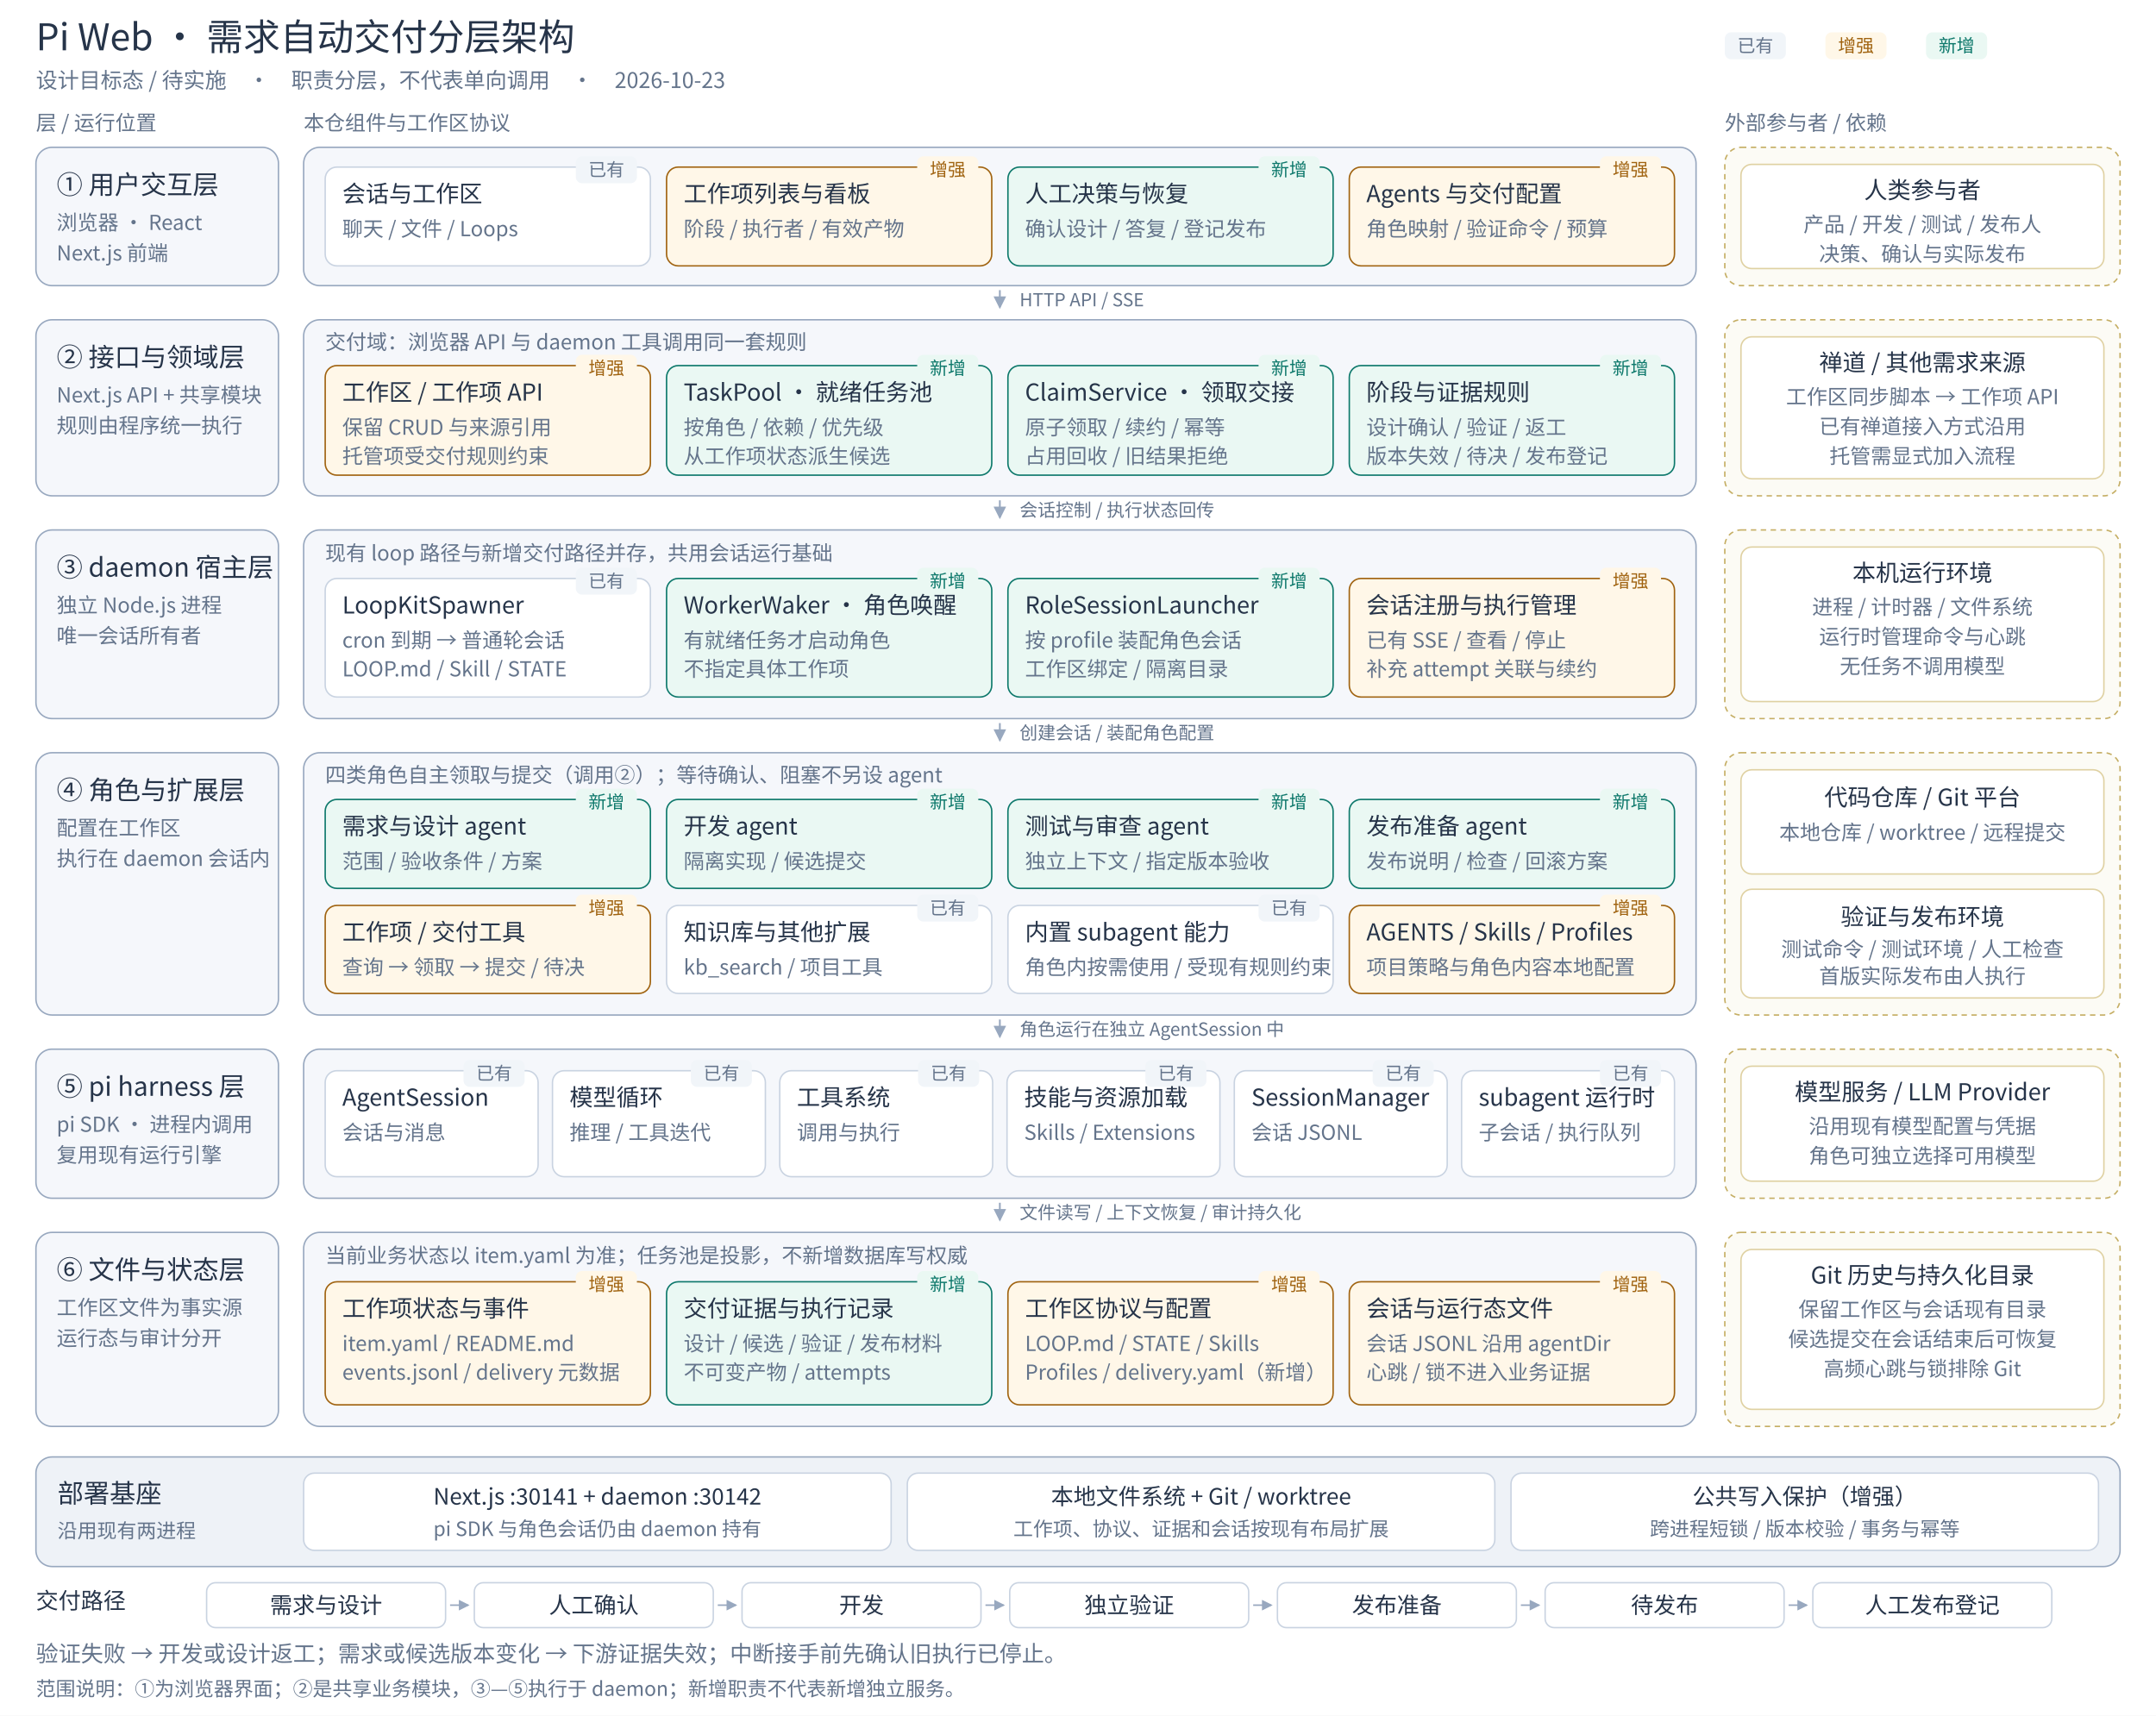
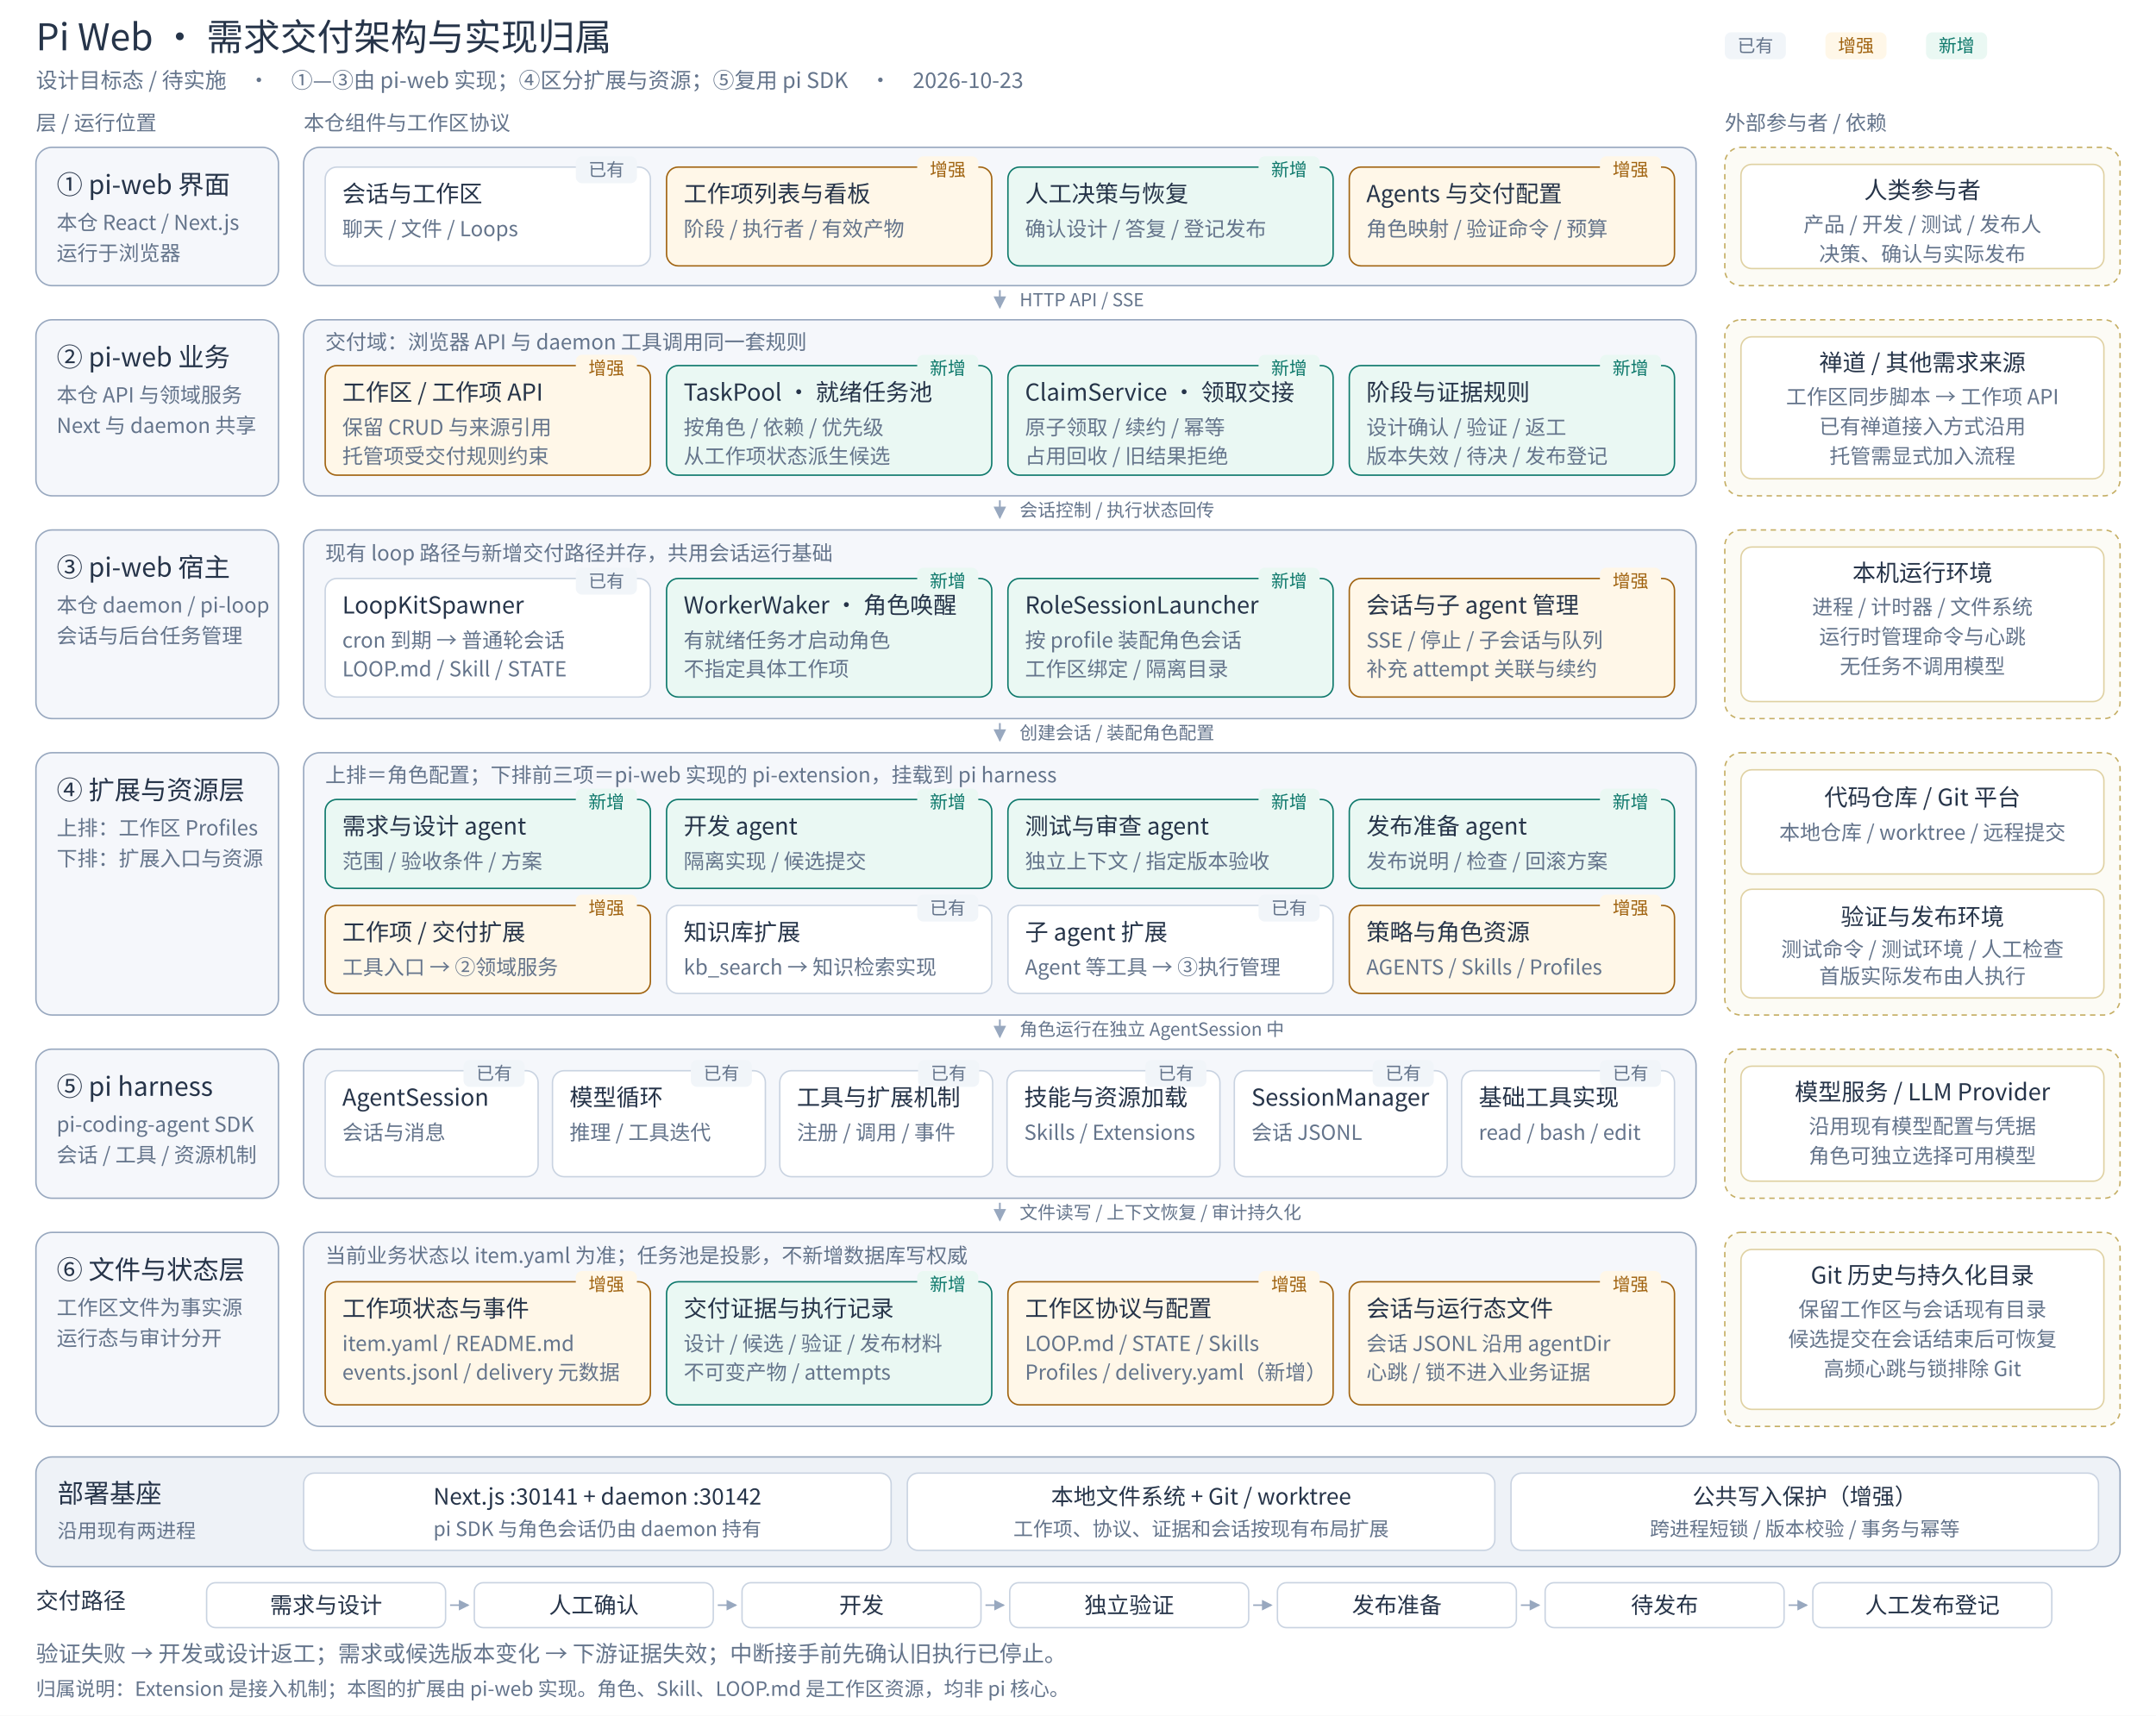
<svg xmlns="http://www.w3.org/2000/svg" width="2400" height="1910" viewBox="0 0 2400 1910" role="img" aria-labelledby="title desc">
  <defs>
    <marker id="arrow" markerWidth="7" markerHeight="7" refX="6" refY="3.5" orient="auto-start-reverse">
      <path d="M0 0L7 3.5L0 7" fill="#98a8bf" />
    </marker>
  </defs>
  <rect width="2400" height="1910" fill="#ffffff" />
  <g font-family="PingFang SC,Microsoft YaHei,Noto Sans CJK SC,Arial,sans-serif">
-     <text x="40" y="56" font-size="41" fill="#263449" font-weight="500" text-anchor="start">Pi Web · 需求自动交付分层架构</text>
-     <text x="40" y="98" font-size="24" fill="#64748b" font-weight="400" text-anchor="start">设计目标态 / 待实施　·　职责分层，不代表单向调用　·　2026-10-23</text>
+     <text x="40" y="56" font-size="41" fill="#263449" font-weight="500" text-anchor="start">Pi Web · 需求交付架构与实现归属</text>
+     <text x="40" y="98" font-size="24" fill="#64748b" font-weight="400" text-anchor="start">设计目标态 / 待实施　·　①—③由 pi-web 实现；④区分扩展与资源；⑤复用 pi SDK　·　2026-10-23</text>
    <rect x="1920" y="36" width="68" height="30" rx="7" fill="#f1f5f9" stroke="none" stroke-width="1.6" />
    <text x="1954" y="58" font-size="20" fill="#64748b" font-weight="500" text-anchor="middle">已有</text>
    <rect x="2032" y="36" width="68" height="30" rx="7" fill="#fff7e8" stroke="none" stroke-width="1.6" />
    <text x="2066" y="58" font-size="20" fill="#a06310" font-weight="500" text-anchor="middle">增强</text>
    <rect x="2144" y="36" width="68" height="30" rx="7" fill="#eaf8f3" stroke="none" stroke-width="1.6" />
    <text x="2178" y="58" font-size="20" fill="#0d786b" font-weight="500" text-anchor="middle">新增</text>
    <text x="40" y="145" font-size="23" fill="#64748b" font-weight="500" text-anchor="start">层 / 运行位置</text>
    <text x="338" y="145" font-size="23" fill="#64748b" font-weight="500" text-anchor="start">本仓组件与工作区协议</text>
    <text x="1920" y="145" font-size="23" fill="#64748b" font-weight="500" text-anchor="start">外部参与者 / 依赖</text>
    <rect x="40" y="164" width="270" height="154" rx="18" fill="#f5f7fb" stroke="#98a8bf" stroke-width="1.6" />
-     <text x="63" y="216" font-size="29" fill="#263449" font-weight="500" text-anchor="start">① 用户交互层</text>
-     <text x="63" y="256" font-size="23" fill="#64748b" font-weight="400" text-anchor="start">浏览器 · React</text>
-     <text x="63" y="290" font-size="23" fill="#64748b" font-weight="400" text-anchor="start">Next.js 前端</text>
+     <text x="63" y="216" font-size="29" fill="#263449" font-weight="500" text-anchor="start">① pi-web 界面</text>
+     <text x="63" y="256" font-size="23" fill="#64748b" font-weight="400" text-anchor="start">本仓 React / Next.js</text>
+     <text x="63" y="290" font-size="23" fill="#64748b" font-weight="400" text-anchor="start">运行于浏览器</text>
    <rect x="338" y="164" width="1550" height="154" rx="18" fill="#f5f7fb" stroke="#98a8bf" stroke-width="1.6" />
    <rect x="362" y="186" width="362" height="110" rx="13" fill="#ffffff" stroke="#c9d3e1" stroke-width="1.6" />
    <rect x="641" y="174" width="68" height="30" rx="7" fill="#f1f5f9" stroke="none" stroke-width="1.6" />
    <text x="675" y="196" font-size="20" fill="#64748b" font-weight="500" text-anchor="middle">已有</text>
    <text x="381" y="225" font-size="26" fill="#263449" font-weight="500" text-anchor="start">会话与工作区</text>
    <text x="381" y="263" font-size="23" fill="#64748b" font-weight="400" text-anchor="start">聊天 / 文件 / Loops</text>
    <rect x="742" y="186" width="362" height="110" rx="13" fill="#fff7e8" stroke="#a06310" stroke-width="1.6" />
    <rect x="1021" y="174" width="68" height="30" rx="7" fill="#fff7e8" stroke="none" stroke-width="1.6" />
    <text x="1055" y="196" font-size="20" fill="#a06310" font-weight="500" text-anchor="middle">增强</text>
    <text x="761" y="225" font-size="26" fill="#263449" font-weight="500" text-anchor="start">工作项列表与看板</text>
    <text x="761" y="263" font-size="23" fill="#64748b" font-weight="400" text-anchor="start">阶段 / 执行者 / 有效产物</text>
    <rect x="1122" y="186" width="362" height="110" rx="13" fill="#eaf8f3" stroke="#0d786b" stroke-width="1.6" />
    <rect x="1401" y="174" width="68" height="30" rx="7" fill="#eaf8f3" stroke="none" stroke-width="1.6" />
    <text x="1435" y="196" font-size="20" fill="#0d786b" font-weight="500" text-anchor="middle">新增</text>
    <text x="1141" y="225" font-size="26" fill="#263449" font-weight="500" text-anchor="start">人工决策与恢复</text>
    <text x="1141" y="263" font-size="23" fill="#64748b" font-weight="400" text-anchor="start">确认设计 / 答复 / 登记发布</text>
    <rect x="1502" y="186" width="362" height="110" rx="13" fill="#fff7e8" stroke="#a06310" stroke-width="1.6" />
    <rect x="1781" y="174" width="68" height="30" rx="7" fill="#fff7e8" stroke="none" stroke-width="1.6" />
    <text x="1815" y="196" font-size="20" fill="#a06310" font-weight="500" text-anchor="middle">增强</text>
    <text x="1521" y="225" font-size="26" fill="#263449" font-weight="500" text-anchor="start">Agents 与交付配置</text>
    <text x="1521" y="263" font-size="23" fill="#64748b" font-weight="400" text-anchor="start">角色映射 / 验证命令 / 预算</text>
    <rect x="1920" y="164" width="440" height="154" rx="18" fill="#fcfbf5" stroke="#c5ae64" stroke-width="1.6" stroke-dasharray="6 5" />
    <rect x="1938" y="183" width="404" height="116" rx="12" fill="#ffffff" stroke="#dfd1a2" stroke-width="1.6" />
    <text x="2140" y="221" font-size="26" fill="#263449" font-weight="500" text-anchor="middle">人类参与者</text>
    <text x="2140" y="258" font-size="23" fill="#64748b" font-weight="400" text-anchor="middle">产品 / 开发 / 测试 / 发布人</text>
    <text x="2140" y="291" font-size="23" fill="#64748b" font-weight="400" text-anchor="middle">决策、确认与实际发布</text>
    <path d="M1113,323 V342" fill="none" stroke="#98a8bf" stroke-width="2" marker-end="url(#arrow)" />
    <text x="1135" y="341" font-size="20" fill="#64748b" font-weight="400" text-anchor="start">HTTP API / SSE</text>
    <rect x="40" y="356" width="270" height="196" rx="18" fill="#f5f7fb" stroke="#98a8bf" stroke-width="1.6" />
-     <text x="63" y="408" font-size="29" fill="#263449" font-weight="500" text-anchor="start">② 接口与领域层</text>
-     <text x="63" y="448" font-size="23" fill="#64748b" font-weight="400" text-anchor="start">Next.js API + 共享模块</text>
-     <text x="63" y="482" font-size="23" fill="#64748b" font-weight="400" text-anchor="start">规则由程序统一执行</text>
+     <text x="63" y="408" font-size="29" fill="#263449" font-weight="500" text-anchor="start">② pi-web 业务</text>
+     <text x="63" y="448" font-size="23" fill="#64748b" font-weight="400" text-anchor="start">本仓 API 与领域服务</text>
+     <text x="63" y="482" font-size="23" fill="#64748b" font-weight="400" text-anchor="start">Next 与 daemon 共享</text>
    <rect x="338" y="356" width="1550" height="196" rx="18" fill="#f5f7fb" stroke="#98a8bf" stroke-width="1.6" />
    <text x="362" y="389" font-size="23" fill="#64748b" font-weight="400" text-anchor="start">交付域：浏览器 API 与 daemon 工具调用同一套规则</text>
    <rect x="362" y="407" width="362" height="122" rx="13" fill="#fff7e8" stroke="#a06310" stroke-width="1.6" />
    <rect x="641" y="395" width="68" height="30" rx="7" fill="#fff7e8" stroke="none" stroke-width="1.6" />
    <text x="675" y="417" font-size="20" fill="#a06310" font-weight="500" text-anchor="middle">增强</text>
    <text x="381" y="446" font-size="26" fill="#263449" font-weight="500" text-anchor="start">工作区 / 工作项 API</text>
    <text x="381" y="484" font-size="23" fill="#64748b" font-weight="400" text-anchor="start">保留 CRUD 与来源引用</text>
    <text x="381" y="516" font-size="23" fill="#64748b" font-weight="400" text-anchor="start">托管项受交付规则约束</text>
    <rect x="742" y="407" width="362" height="122" rx="13" fill="#eaf8f3" stroke="#0d786b" stroke-width="1.6" />
    <rect x="1021" y="395" width="68" height="30" rx="7" fill="#eaf8f3" stroke="none" stroke-width="1.6" />
    <text x="1055" y="417" font-size="20" fill="#0d786b" font-weight="500" text-anchor="middle">新增</text>
    <text x="761" y="446" font-size="26" fill="#263449" font-weight="500" text-anchor="start">TaskPool · 就绪任务池</text>
    <text x="761" y="484" font-size="23" fill="#64748b" font-weight="400" text-anchor="start">按角色 / 依赖 / 优先级</text>
    <text x="761" y="516" font-size="23" fill="#64748b" font-weight="400" text-anchor="start">从工作项状态派生候选</text>
    <rect x="1122" y="407" width="362" height="122" rx="13" fill="#eaf8f3" stroke="#0d786b" stroke-width="1.6" />
    <rect x="1401" y="395" width="68" height="30" rx="7" fill="#eaf8f3" stroke="none" stroke-width="1.6" />
    <text x="1435" y="417" font-size="20" fill="#0d786b" font-weight="500" text-anchor="middle">新增</text>
    <text x="1141" y="446" font-size="26" fill="#263449" font-weight="500" text-anchor="start">ClaimService · 领取交接</text>
    <text x="1141" y="484" font-size="23" fill="#64748b" font-weight="400" text-anchor="start">原子领取 / 续约 / 幂等</text>
    <text x="1141" y="516" font-size="23" fill="#64748b" font-weight="400" text-anchor="start">占用回收 / 旧结果拒绝</text>
    <rect x="1502" y="407" width="362" height="122" rx="13" fill="#eaf8f3" stroke="#0d786b" stroke-width="1.6" />
    <rect x="1781" y="395" width="68" height="30" rx="7" fill="#eaf8f3" stroke="none" stroke-width="1.6" />
    <text x="1815" y="417" font-size="20" fill="#0d786b" font-weight="500" text-anchor="middle">新增</text>
    <text x="1521" y="446" font-size="26" fill="#263449" font-weight="500" text-anchor="start">阶段与证据规则</text>
    <text x="1521" y="484" font-size="23" fill="#64748b" font-weight="400" text-anchor="start">设计确认 / 验证 / 返工</text>
    <text x="1521" y="516" font-size="23" fill="#64748b" font-weight="400" text-anchor="start">版本失效 / 待决 / 发布登记</text>
    <rect x="1920" y="356" width="440" height="196" rx="18" fill="#fcfbf5" stroke="#c5ae64" stroke-width="1.6" stroke-dasharray="6 5" />
    <rect x="1938" y="375" width="404" height="158" rx="12" fill="#ffffff" stroke="#dfd1a2" stroke-width="1.6" />
    <text x="2140" y="413" font-size="26" fill="#263449" font-weight="500" text-anchor="middle">禅道 / 其他需求来源</text>
    <text x="2140" y="450" font-size="23" fill="#64748b" font-weight="400" text-anchor="middle">工作区同步脚本 → 工作项 API</text>
    <text x="2140" y="483" font-size="23" fill="#64748b" font-weight="400" text-anchor="middle">已有禅道接入方式沿用</text>
    <text x="2140" y="516" font-size="23" fill="#64748b" font-weight="400" text-anchor="middle">托管需显式加入流程</text>
    <path d="M1113,557 V576" fill="none" stroke="#98a8bf" stroke-width="2" marker-end="url(#arrow)" />
    <text x="1135" y="575" font-size="20" fill="#64748b" font-weight="400" text-anchor="start">会话控制 / 执行状态回传</text>
    <rect x="40" y="590" width="270" height="210" rx="18" fill="#f5f7fb" stroke="#98a8bf" stroke-width="1.6" />
-     <text x="63" y="642" font-size="29" fill="#263449" font-weight="500" text-anchor="start">③ daemon 宿主层</text>
-     <text x="63" y="682" font-size="23" fill="#64748b" font-weight="400" text-anchor="start">独立 Node.js 进程</text>
-     <text x="63" y="716" font-size="23" fill="#64748b" font-weight="400" text-anchor="start">唯一会话所有者</text>
+     <text x="63" y="642" font-size="29" fill="#263449" font-weight="500" text-anchor="start">③ pi-web 宿主</text>
+     <text x="63" y="682" font-size="23" fill="#64748b" font-weight="400" text-anchor="start">本仓 daemon / pi-loop</text>
+     <text x="63" y="716" font-size="23" fill="#64748b" font-weight="400" text-anchor="start">会话与后台任务管理</text>
    <rect x="338" y="590" width="1550" height="210" rx="18" fill="#f5f7fb" stroke="#98a8bf" stroke-width="1.6" />
    <text x="362" y="624" font-size="23" fill="#64748b" font-weight="400" text-anchor="start">现有 loop 路径与新增交付路径并存，共用会话运行基础</text>
    <rect x="362" y="644" width="362" height="132" rx="13" fill="#ffffff" stroke="#c9d3e1" stroke-width="1.6" />
    <rect x="641" y="632" width="68" height="30" rx="7" fill="#f1f5f9" stroke="none" stroke-width="1.6" />
    <text x="675" y="654" font-size="20" fill="#64748b" font-weight="500" text-anchor="middle">已有</text>
    <text x="381" y="683" font-size="26" fill="#263449" font-weight="500" text-anchor="start">LoopKitSpawner</text>
    <text x="381" y="721" font-size="23" fill="#64748b" font-weight="400" text-anchor="start">cron 到期 → 普通轮会话</text>
    <text x="381" y="753" font-size="23" fill="#64748b" font-weight="400" text-anchor="start">LOOP.md / Skill / STATE</text>
    <rect x="742" y="644" width="362" height="132" rx="13" fill="#eaf8f3" stroke="#0d786b" stroke-width="1.6" />
    <rect x="1021" y="632" width="68" height="30" rx="7" fill="#eaf8f3" stroke="none" stroke-width="1.6" />
    <text x="1055" y="654" font-size="20" fill="#0d786b" font-weight="500" text-anchor="middle">新增</text>
    <text x="761" y="683" font-size="26" fill="#263449" font-weight="500" text-anchor="start">WorkerWaker · 角色唤醒</text>
    <text x="761" y="721" font-size="23" fill="#64748b" font-weight="400" text-anchor="start">有就绪任务才启动角色</text>
    <text x="761" y="753" font-size="23" fill="#64748b" font-weight="400" text-anchor="start">不指定具体工作项</text>
    <rect x="1122" y="644" width="362" height="132" rx="13" fill="#eaf8f3" stroke="#0d786b" stroke-width="1.6" />
    <rect x="1401" y="632" width="68" height="30" rx="7" fill="#eaf8f3" stroke="none" stroke-width="1.6" />
    <text x="1435" y="654" font-size="20" fill="#0d786b" font-weight="500" text-anchor="middle">新增</text>
    <text x="1141" y="683" font-size="26" fill="#263449" font-weight="500" text-anchor="start">RoleSessionLauncher</text>
    <text x="1141" y="721" font-size="23" fill="#64748b" font-weight="400" text-anchor="start">按 profile 装配角色会话</text>
    <text x="1141" y="753" font-size="23" fill="#64748b" font-weight="400" text-anchor="start">工作区绑定 / 隔离目录</text>
    <rect x="1502" y="644" width="362" height="132" rx="13" fill="#fff7e8" stroke="#a06310" stroke-width="1.6" />
    <rect x="1781" y="632" width="68" height="30" rx="7" fill="#fff7e8" stroke="none" stroke-width="1.6" />
    <text x="1815" y="654" font-size="20" fill="#a06310" font-weight="500" text-anchor="middle">增强</text>
-     <text x="1521" y="683" font-size="26" fill="#263449" font-weight="500" text-anchor="start">会话注册与执行管理</text>
-     <text x="1521" y="721" font-size="23" fill="#64748b" font-weight="400" text-anchor="start">已有 SSE / 查看 / 停止</text>
+     <text x="1521" y="683" font-size="26" fill="#263449" font-weight="500" text-anchor="start">会话与子 agent 管理</text>
+     <text x="1521" y="721" font-size="23" fill="#64748b" font-weight="400" text-anchor="start">SSE / 停止 / 子会话与队列</text>
    <text x="1521" y="753" font-size="23" fill="#64748b" font-weight="400" text-anchor="start">补充 attempt 关联与续约</text>
    <rect x="1920" y="590" width="440" height="210" rx="18" fill="#fcfbf5" stroke="#c5ae64" stroke-width="1.6" stroke-dasharray="6 5" />
    <rect x="1938" y="609" width="404" height="172" rx="12" fill="#ffffff" stroke="#dfd1a2" stroke-width="1.6" />
    <text x="2140" y="647" font-size="26" fill="#263449" font-weight="500" text-anchor="middle">本机运行环境</text>
    <text x="2140" y="684" font-size="23" fill="#64748b" font-weight="400" text-anchor="middle">进程 / 计时器 / 文件系统</text>
    <text x="2140" y="717" font-size="23" fill="#64748b" font-weight="400" text-anchor="middle">运行时管理命令与心跳</text>
    <text x="2140" y="750" font-size="23" fill="#64748b" font-weight="400" text-anchor="middle">无任务不调用模型</text>
    <path d="M1113,805 V824" fill="none" stroke="#98a8bf" stroke-width="2" marker-end="url(#arrow)" />
    <text x="1135" y="823" font-size="20" fill="#64748b" font-weight="400" text-anchor="start">创建会话 / 装配角色配置</text>
    <rect x="40" y="838" width="270" height="292" rx="18" fill="#f5f7fb" stroke="#98a8bf" stroke-width="1.6" />
-     <text x="63" y="890" font-size="29" fill="#263449" font-weight="500" text-anchor="start">④ 角色与扩展层</text>
-     <text x="63" y="930" font-size="23" fill="#64748b" font-weight="400" text-anchor="start">配置在工作区</text>
-     <text x="63" y="964" font-size="23" fill="#64748b" font-weight="400" text-anchor="start">执行在 daemon 会话内</text>
+     <text x="63" y="890" font-size="29" fill="#263449" font-weight="500" text-anchor="start">④ 扩展与资源层</text>
+     <text x="63" y="930" font-size="23" fill="#64748b" font-weight="400" text-anchor="start">上排：工作区 Profiles</text>
+     <text x="63" y="964" font-size="23" fill="#64748b" font-weight="400" text-anchor="start">下排：扩展入口与资源</text>
    <rect x="338" y="838" width="1550" height="292" rx="18" fill="#f5f7fb" stroke="#98a8bf" stroke-width="1.6" />
-     <text x="362" y="871" font-size="23" fill="#64748b" font-weight="400" text-anchor="start">四类角色自主领取与提交（调用②）；等待确认、阻塞不另设 agent</text>
+     <text x="362" y="871" font-size="23" fill="#64748b" font-weight="400" text-anchor="start">上排＝角色配置；下排前三项＝pi-web 实现的 pi-extension，挂载到 pi harness</text>
    <rect x="362" y="890" width="362" height="99" rx="13" fill="#eaf8f3" stroke="#0d786b" stroke-width="1.6" />
    <rect x="641" y="878" width="68" height="30" rx="7" fill="#eaf8f3" stroke="none" stroke-width="1.6" />
    <text x="675" y="900" font-size="20" fill="#0d786b" font-weight="500" text-anchor="middle">新增</text>
    <text x="381" y="929" font-size="26" fill="#263449" font-weight="500" text-anchor="start">需求与设计 agent</text>
    <text x="381" y="967" font-size="23" fill="#64748b" font-weight="400" text-anchor="start">范围 / 验收条件 / 方案</text>
    <rect x="742" y="890" width="362" height="99" rx="13" fill="#eaf8f3" stroke="#0d786b" stroke-width="1.6" />
    <rect x="1021" y="878" width="68" height="30" rx="7" fill="#eaf8f3" stroke="none" stroke-width="1.6" />
    <text x="1055" y="900" font-size="20" fill="#0d786b" font-weight="500" text-anchor="middle">新增</text>
    <text x="761" y="929" font-size="26" fill="#263449" font-weight="500" text-anchor="start">开发 agent</text>
    <text x="761" y="967" font-size="23" fill="#64748b" font-weight="400" text-anchor="start">隔离实现 / 候选提交</text>
    <rect x="1122" y="890" width="362" height="99" rx="13" fill="#eaf8f3" stroke="#0d786b" stroke-width="1.6" />
    <rect x="1401" y="878" width="68" height="30" rx="7" fill="#eaf8f3" stroke="none" stroke-width="1.6" />
    <text x="1435" y="900" font-size="20" fill="#0d786b" font-weight="500" text-anchor="middle">新增</text>
    <text x="1141" y="929" font-size="26" fill="#263449" font-weight="500" text-anchor="start">测试与审查 agent</text>
    <text x="1141" y="967" font-size="23" fill="#64748b" font-weight="400" text-anchor="start">独立上下文 / 指定版本验收</text>
    <rect x="1502" y="890" width="362" height="99" rx="13" fill="#eaf8f3" stroke="#0d786b" stroke-width="1.6" />
    <rect x="1781" y="878" width="68" height="30" rx="7" fill="#eaf8f3" stroke="none" stroke-width="1.6" />
    <text x="1815" y="900" font-size="20" fill="#0d786b" font-weight="500" text-anchor="middle">新增</text>
    <text x="1521" y="929" font-size="26" fill="#263449" font-weight="500" text-anchor="start">发布准备 agent</text>
    <text x="1521" y="967" font-size="23" fill="#64748b" font-weight="400" text-anchor="start">发布说明 / 检查 / 回滚方案</text>
    <rect x="362" y="1008" width="362" height="98" rx="13" fill="#fff7e8" stroke="#a06310" stroke-width="1.6" />
    <rect x="641" y="996" width="68" height="30" rx="7" fill="#fff7e8" stroke="none" stroke-width="1.6" />
    <text x="675" y="1018" font-size="20" fill="#a06310" font-weight="500" text-anchor="middle">增强</text>
-     <text x="381" y="1047" font-size="26" fill="#263449" font-weight="500" text-anchor="start">工作项 / 交付工具</text>
-     <text x="381" y="1085" font-size="23" fill="#64748b" font-weight="400" text-anchor="start">查询 → 领取 → 提交 / 待决</text>
+     <text x="381" y="1047" font-size="26" fill="#263449" font-weight="500" text-anchor="start">工作项 / 交付扩展</text>
+     <text x="381" y="1085" font-size="23" fill="#64748b" font-weight="400" text-anchor="start">工具入口 → ②领域服务</text>
    <rect x="742" y="1008" width="362" height="98" rx="13" fill="#ffffff" stroke="#c9d3e1" stroke-width="1.6" />
    <rect x="1021" y="996" width="68" height="30" rx="7" fill="#f1f5f9" stroke="none" stroke-width="1.6" />
    <text x="1055" y="1018" font-size="20" fill="#64748b" font-weight="500" text-anchor="middle">已有</text>
-     <text x="761" y="1047" font-size="26" fill="#263449" font-weight="500" text-anchor="start">知识库与其他扩展</text>
-     <text x="761" y="1085" font-size="23" fill="#64748b" font-weight="400" text-anchor="start">kb_search / 项目工具</text>
+     <text x="761" y="1047" font-size="26" fill="#263449" font-weight="500" text-anchor="start">知识库扩展</text>
+     <text x="761" y="1085" font-size="23" fill="#64748b" font-weight="400" text-anchor="start">kb_search → 知识检索实现</text>
    <rect x="1122" y="1008" width="362" height="98" rx="13" fill="#ffffff" stroke="#c9d3e1" stroke-width="1.6" />
    <rect x="1401" y="996" width="68" height="30" rx="7" fill="#f1f5f9" stroke="none" stroke-width="1.6" />
    <text x="1435" y="1018" font-size="20" fill="#64748b" font-weight="500" text-anchor="middle">已有</text>
-     <text x="1141" y="1047" font-size="26" fill="#263449" font-weight="500" text-anchor="start">内置 subagent 能力</text>
-     <text x="1141" y="1085" font-size="23" fill="#64748b" font-weight="400" text-anchor="start">角色内按需使用 / 受现有规则约束</text>
+     <text x="1141" y="1047" font-size="26" fill="#263449" font-weight="500" text-anchor="start">子 agent 扩展</text>
+     <text x="1141" y="1085" font-size="23" fill="#64748b" font-weight="400" text-anchor="start">Agent 等工具 → ③执行管理</text>
    <rect x="1502" y="1008" width="362" height="98" rx="13" fill="#fff7e8" stroke="#a06310" stroke-width="1.6" />
    <rect x="1781" y="996" width="68" height="30" rx="7" fill="#fff7e8" stroke="none" stroke-width="1.6" />
    <text x="1815" y="1018" font-size="20" fill="#a06310" font-weight="500" text-anchor="middle">增强</text>
-     <text x="1521" y="1047" font-size="26" fill="#263449" font-weight="500" text-anchor="start">AGENTS / Skills / Profiles</text>
-     <text x="1521" y="1085" font-size="23" fill="#64748b" font-weight="400" text-anchor="start">项目策略与角色内容本地配置</text>
+     <text x="1521" y="1047" font-size="26" fill="#263449" font-weight="500" text-anchor="start">策略与角色资源</text>
+     <text x="1521" y="1085" font-size="23" fill="#64748b" font-weight="400" text-anchor="start">AGENTS / Skills / Profiles</text>
    <rect x="1920" y="838" width="440" height="292" rx="18" fill="#fcfbf5" stroke="#c5ae64" stroke-width="1.6" stroke-dasharray="6 5" />
    <rect x="1938" y="857" width="404" height="116" rx="12" fill="#ffffff" stroke="#dfd1a2" stroke-width="1.6" />
    <text x="2140" y="897" font-size="26" fill="#263449" font-weight="500" text-anchor="middle">代码仓库 / Git 平台</text>
    <text x="2140" y="935" font-size="23" fill="#64748b" font-weight="400" text-anchor="middle">本地仓库 / worktree / 远程提交</text>
    <rect x="1938" y="990" width="404" height="121" rx="12" fill="#ffffff" stroke="#dfd1a2" stroke-width="1.6" />
    <text x="2140" y="1030" font-size="26" fill="#263449" font-weight="500" text-anchor="middle">验证与发布环境</text>
    <text x="2140" y="1065" font-size="23" fill="#64748b" font-weight="400" text-anchor="middle">测试命令 / 测试环境 / 人工检查</text>
    <text x="2140" y="1095" font-size="23" fill="#64748b" font-weight="400" text-anchor="middle">首版实际发布由人执行</text>
    <path d="M1113,1135 V1154" fill="none" stroke="#98a8bf" stroke-width="2" marker-end="url(#arrow)" />
    <text x="1135" y="1153" font-size="20" fill="#64748b" font-weight="400" text-anchor="start">角色运行在独立 AgentSession 中</text>
    <rect x="40" y="1168" width="270" height="166" rx="18" fill="#f5f7fb" stroke="#98a8bf" stroke-width="1.6" />
-     <text x="63" y="1220" font-size="29" fill="#263449" font-weight="500" text-anchor="start">⑤ pi harness 层</text>
-     <text x="63" y="1260" font-size="23" fill="#64748b" font-weight="400" text-anchor="start">pi SDK · 进程内调用</text>
-     <text x="63" y="1294" font-size="23" fill="#64748b" font-weight="400" text-anchor="start">复用现有运行引擎</text>
+     <text x="63" y="1220" font-size="29" fill="#263449" font-weight="500" text-anchor="start">⑤ pi harness</text>
+     <text x="63" y="1260" font-size="23" fill="#64748b" font-weight="400" text-anchor="start">pi-coding-agent SDK</text>
+     <text x="63" y="1294" font-size="23" fill="#64748b" font-weight="400" text-anchor="start">会话 / 工具 / 资源机制</text>
    <rect x="338" y="1168" width="1550" height="166" rx="18" fill="#f5f7fb" stroke="#98a8bf" stroke-width="1.6" />
    <rect x="362" y="1192" width="237" height="118" rx="13" fill="#ffffff" stroke="#c9d3e1" stroke-width="1.6" />
    <rect x="516" y="1180" width="68" height="30" rx="7" fill="#f1f5f9" stroke="none" stroke-width="1.6" />
    <text x="550" y="1202" font-size="20" fill="#64748b" font-weight="500" text-anchor="middle">已有</text>
    <text x="381" y="1231" font-size="26" fill="#263449" font-weight="500" text-anchor="start">AgentSession</text>
    <text x="381" y="1269" font-size="23" fill="#64748b" font-weight="400" text-anchor="start">会话与消息</text>
    <rect x="615" y="1192" width="237" height="118" rx="13" fill="#ffffff" stroke="#c9d3e1" stroke-width="1.6" />
    <rect x="769" y="1180" width="68" height="30" rx="7" fill="#f1f5f9" stroke="none" stroke-width="1.6" />
    <text x="803" y="1202" font-size="20" fill="#64748b" font-weight="500" text-anchor="middle">已有</text>
    <text x="634" y="1231" font-size="26" fill="#263449" font-weight="500" text-anchor="start">模型循环</text>
    <text x="634" y="1269" font-size="23" fill="#64748b" font-weight="400" text-anchor="start">推理 / 工具迭代</text>
    <rect x="868" y="1192" width="237" height="118" rx="13" fill="#ffffff" stroke="#c9d3e1" stroke-width="1.6" />
    <rect x="1022" y="1180" width="68" height="30" rx="7" fill="#f1f5f9" stroke="none" stroke-width="1.6" />
    <text x="1056" y="1202" font-size="20" fill="#64748b" font-weight="500" text-anchor="middle">已有</text>
-     <text x="887" y="1231" font-size="26" fill="#263449" font-weight="500" text-anchor="start">工具系统</text>
-     <text x="887" y="1269" font-size="23" fill="#64748b" font-weight="400" text-anchor="start">调用与执行</text>
+     <text x="887" y="1231" font-size="26" fill="#263449" font-weight="500" text-anchor="start">工具与扩展机制</text>
+     <text x="887" y="1269" font-size="23" fill="#64748b" font-weight="400" text-anchor="start">注册 / 调用 / 事件</text>
    <rect x="1121" y="1192" width="237" height="118" rx="13" fill="#ffffff" stroke="#c9d3e1" stroke-width="1.6" />
    <rect x="1275" y="1180" width="68" height="30" rx="7" fill="#f1f5f9" stroke="none" stroke-width="1.6" />
    <text x="1309" y="1202" font-size="20" fill="#64748b" font-weight="500" text-anchor="middle">已有</text>
    <text x="1140" y="1231" font-size="26" fill="#263449" font-weight="500" text-anchor="start">技能与资源加载</text>
    <text x="1140" y="1269" font-size="23" fill="#64748b" font-weight="400" text-anchor="start">Skills / Extensions</text>
    <rect x="1374" y="1192" width="237" height="118" rx="13" fill="#ffffff" stroke="#c9d3e1" stroke-width="1.6" />
    <rect x="1528" y="1180" width="68" height="30" rx="7" fill="#f1f5f9" stroke="none" stroke-width="1.6" />
    <text x="1562" y="1202" font-size="20" fill="#64748b" font-weight="500" text-anchor="middle">已有</text>
    <text x="1393" y="1231" font-size="26" fill="#263449" font-weight="500" text-anchor="start">SessionManager</text>
    <text x="1393" y="1269" font-size="23" fill="#64748b" font-weight="400" text-anchor="start">会话 JSONL</text>
    <rect x="1627" y="1192" width="237" height="118" rx="13" fill="#ffffff" stroke="#c9d3e1" stroke-width="1.6" />
    <rect x="1781" y="1180" width="68" height="30" rx="7" fill="#f1f5f9" stroke="none" stroke-width="1.6" />
    <text x="1815" y="1202" font-size="20" fill="#64748b" font-weight="500" text-anchor="middle">已有</text>
-     <text x="1646" y="1231" font-size="26" fill="#263449" font-weight="500" text-anchor="start">subagent 运行时</text>
-     <text x="1646" y="1269" font-size="23" fill="#64748b" font-weight="400" text-anchor="start">子会话 / 执行队列</text>
+     <text x="1646" y="1231" font-size="26" fill="#263449" font-weight="500" text-anchor="start">基础工具实现</text>
+     <text x="1646" y="1269" font-size="23" fill="#64748b" font-weight="400" text-anchor="start">read / bash / edit</text>
    <rect x="1920" y="1168" width="440" height="166" rx="18" fill="#fcfbf5" stroke="#c5ae64" stroke-width="1.6" stroke-dasharray="6 5" />
    <rect x="1938" y="1187" width="404" height="128" rx="12" fill="#ffffff" stroke="#dfd1a2" stroke-width="1.6" />
    <text x="2140" y="1225" font-size="26" fill="#263449" font-weight="500" text-anchor="middle">模型服务 / LLM Provider</text>
    <text x="2140" y="1262" font-size="23" fill="#64748b" font-weight="400" text-anchor="middle">沿用现有模型配置与凭据</text>
    <text x="2140" y="1295" font-size="23" fill="#64748b" font-weight="400" text-anchor="middle">角色可独立选择可用模型</text>
    <path d="M1113,1339 V1358" fill="none" stroke="#98a8bf" stroke-width="2" marker-end="url(#arrow)" />
    <text x="1135" y="1357" font-size="20" fill="#64748b" font-weight="400" text-anchor="start">文件读写 / 上下文恢复 / 审计持久化</text>
    <rect x="40" y="1372" width="270" height="216" rx="18" fill="#f5f7fb" stroke="#98a8bf" stroke-width="1.6" />
    <text x="63" y="1424" font-size="29" fill="#263449" font-weight="500" text-anchor="start">⑥ 文件与状态层</text>
    <text x="63" y="1464" font-size="23" fill="#64748b" font-weight="400" text-anchor="start">工作区文件为事实源</text>
    <text x="63" y="1498" font-size="23" fill="#64748b" font-weight="400" text-anchor="start">运行态与审计分开</text>
    <rect x="338" y="1372" width="1550" height="216" rx="18" fill="#f5f7fb" stroke="#98a8bf" stroke-width="1.6" />
    <text x="362" y="1406" font-size="23" fill="#64748b" font-weight="400" text-anchor="start">当前业务状态以 item.yaml 为准；任务池是投影，不新增数据库写权威</text>
    <rect x="362" y="1427" width="362" height="137" rx="13" fill="#fff7e8" stroke="#a06310" stroke-width="1.6" />
    <rect x="641" y="1415" width="68" height="30" rx="7" fill="#fff7e8" stroke="none" stroke-width="1.6" />
    <text x="675" y="1437" font-size="20" fill="#a06310" font-weight="500" text-anchor="middle">增强</text>
    <text x="381" y="1466" font-size="26" fill="#263449" font-weight="500" text-anchor="start">工作项状态与事件</text>
    <text x="381" y="1504" font-size="23" fill="#64748b" font-weight="400" text-anchor="start">item.yaml / README.md</text>
    <text x="381" y="1536" font-size="23" fill="#64748b" font-weight="400" text-anchor="start">events.jsonl / delivery 元数据</text>
    <rect x="742" y="1427" width="362" height="137" rx="13" fill="#eaf8f3" stroke="#0d786b" stroke-width="1.6" />
    <rect x="1021" y="1415" width="68" height="30" rx="7" fill="#eaf8f3" stroke="none" stroke-width="1.6" />
    <text x="1055" y="1437" font-size="20" fill="#0d786b" font-weight="500" text-anchor="middle">新增</text>
    <text x="761" y="1466" font-size="26" fill="#263449" font-weight="500" text-anchor="start">交付证据与执行记录</text>
    <text x="761" y="1504" font-size="23" fill="#64748b" font-weight="400" text-anchor="start">设计 / 候选 / 验证 / 发布材料</text>
    <text x="761" y="1536" font-size="23" fill="#64748b" font-weight="400" text-anchor="start">不可变产物 / attempts</text>
    <rect x="1122" y="1427" width="362" height="137" rx="13" fill="#fff7e8" stroke="#a06310" stroke-width="1.6" />
    <rect x="1401" y="1415" width="68" height="30" rx="7" fill="#fff7e8" stroke="none" stroke-width="1.6" />
    <text x="1435" y="1437" font-size="20" fill="#a06310" font-weight="500" text-anchor="middle">增强</text>
    <text x="1141" y="1466" font-size="26" fill="#263449" font-weight="500" text-anchor="start">工作区协议与配置</text>
    <text x="1141" y="1504" font-size="23" fill="#64748b" font-weight="400" text-anchor="start">LOOP.md / STATE / Skills</text>
    <text x="1141" y="1536" font-size="23" fill="#64748b" font-weight="400" text-anchor="start">Profiles / delivery.yaml（新增）</text>
    <rect x="1502" y="1427" width="362" height="137" rx="13" fill="#fff7e8" stroke="#a06310" stroke-width="1.6" />
    <rect x="1781" y="1415" width="68" height="30" rx="7" fill="#fff7e8" stroke="none" stroke-width="1.6" />
    <text x="1815" y="1437" font-size="20" fill="#a06310" font-weight="500" text-anchor="middle">增强</text>
    <text x="1521" y="1466" font-size="26" fill="#263449" font-weight="500" text-anchor="start">会话与运行态文件</text>
    <text x="1521" y="1504" font-size="23" fill="#64748b" font-weight="400" text-anchor="start">会话 JSONL 沿用 agentDir</text>
    <text x="1521" y="1536" font-size="23" fill="#64748b" font-weight="400" text-anchor="start">心跳 / 锁不进入业务证据</text>
    <rect x="1920" y="1372" width="440" height="216" rx="18" fill="#fcfbf5" stroke="#c5ae64" stroke-width="1.6" stroke-dasharray="6 5" />
    <rect x="1938" y="1391" width="404" height="178" rx="12" fill="#ffffff" stroke="#dfd1a2" stroke-width="1.6" />
    <text x="2140" y="1429" font-size="26" fill="#263449" font-weight="500" text-anchor="middle">Git 历史与持久化目录</text>
    <text x="2140" y="1466" font-size="23" fill="#64748b" font-weight="400" text-anchor="middle">保留工作区与会话现有目录</text>
    <text x="2140" y="1499" font-size="23" fill="#64748b" font-weight="400" text-anchor="middle">候选提交在会话结束后可恢复</text>
    <text x="2140" y="1532" font-size="23" fill="#64748b" font-weight="400" text-anchor="middle">高频心跳与锁排除 Git</text>
    <rect x="40" y="1622" width="2320" height="122" rx="18" fill="#eef2f7" stroke="#98a8bf" stroke-width="1.6" />
    <text x="64" y="1673" font-size="29" fill="#263449" font-weight="500" text-anchor="start">部署基座</text>
    <text x="64" y="1712" font-size="22" fill="#64748b" font-weight="400" text-anchor="start">沿用现有两进程</text>
    <rect x="338" y="1640" width="654" height="86" rx="12" fill="#ffffff" stroke="#c9d3e1" stroke-width="1.6" />
    <text x="665" y="1675" font-size="25" fill="#263449" font-weight="500" text-anchor="middle">Next.js :30141 + daemon :30142</text>
    <text x="665" y="1710" font-size="22" fill="#64748b" font-weight="400" text-anchor="middle">pi SDK 与角色会话仍由 daemon 持有</text>
    <rect x="1010" y="1640" width="654" height="86" rx="12" fill="#ffffff" stroke="#c9d3e1" stroke-width="1.6" />
    <text x="1337" y="1675" font-size="25" fill="#263449" font-weight="500" text-anchor="middle">本地文件系统 + Git / worktree</text>
    <text x="1337" y="1710" font-size="22" fill="#64748b" font-weight="400" text-anchor="middle">工作项、协议、证据和会话按现有布局扩展</text>
    <rect x="1682" y="1640" width="654" height="86" rx="12" fill="#ffffff" stroke="#c9d3e1" stroke-width="1.6" />
    <text x="2009" y="1675" font-size="25" fill="#263449" font-weight="500" text-anchor="middle">公共写入保护（增强）</text>
    <text x="2009" y="1710" font-size="22" fill="#64748b" font-weight="400" text-anchor="middle">跨进程短锁 / 版本校验 / 事务与幂等</text>
    <text x="40" y="1791" font-size="25" fill="#263449" font-weight="500" text-anchor="start">交付路径</text>
    <rect x="230" y="1762" width="266" height="50" rx="10" fill="#ffffff" stroke="#c9d3e1" stroke-width="1.6" />
    <text x="363" y="1796" font-size="25" fill="#263449" font-weight="500" text-anchor="middle">需求与设计</text>
    <path d="M501,1787 H521" stroke="#98a8bf" stroke-width="1.7" marker-end="url(#arrow)" />
    <rect x="528" y="1762" width="266" height="50" rx="10" fill="#ffffff" stroke="#c9d3e1" stroke-width="1.6" />
    <text x="661" y="1796" font-size="25" fill="#263449" font-weight="500" text-anchor="middle">人工确认</text>
    <path d="M799,1787 H819" stroke="#98a8bf" stroke-width="1.7" marker-end="url(#arrow)" />
    <rect x="826" y="1762" width="266" height="50" rx="10" fill="#ffffff" stroke="#c9d3e1" stroke-width="1.6" />
    <text x="959" y="1796" font-size="25" fill="#263449" font-weight="500" text-anchor="middle">开发</text>
    <path d="M1097,1787 H1117" stroke="#98a8bf" stroke-width="1.7" marker-end="url(#arrow)" />
    <rect x="1124" y="1762" width="266" height="50" rx="10" fill="#ffffff" stroke="#c9d3e1" stroke-width="1.6" />
    <text x="1257" y="1796" font-size="25" fill="#263449" font-weight="500" text-anchor="middle">独立验证</text>
    <path d="M1395,1787 H1415" stroke="#98a8bf" stroke-width="1.7" marker-end="url(#arrow)" />
    <rect x="1422" y="1762" width="266" height="50" rx="10" fill="#ffffff" stroke="#c9d3e1" stroke-width="1.6" />
    <text x="1555" y="1796" font-size="25" fill="#263449" font-weight="500" text-anchor="middle">发布准备</text>
    <path d="M1693,1787 H1713" stroke="#98a8bf" stroke-width="1.7" marker-end="url(#arrow)" />
    <rect x="1720" y="1762" width="266" height="50" rx="10" fill="#ffffff" stroke="#c9d3e1" stroke-width="1.6" />
    <text x="1853" y="1796" font-size="25" fill="#263449" font-weight="500" text-anchor="middle">待发布</text>
    <path d="M1991,1787 H2011" stroke="#98a8bf" stroke-width="1.7" marker-end="url(#arrow)" />
    <rect x="2018" y="1762" width="266" height="50" rx="10" fill="#ffffff" stroke="#c9d3e1" stroke-width="1.6" />
    <text x="2151" y="1796" font-size="25" fill="#263449" font-weight="500" text-anchor="middle">人工发布登记</text>
    <text x="40" y="1850" font-size="25" fill="#64748b" font-weight="400" text-anchor="start">验证失败 → 开发或设计返工；需求或候选版本变化 → 下游证据失效；中断接手前先确认旧执行已停止。</text>
-     <text x="40" y="1888" font-size="22" fill="#64748b" font-weight="400" text-anchor="start">范围说明：①为浏览器界面；②是共享业务模块，③—⑤执行于 daemon；新增职责不代表新增独立服务。</text>
+     <text x="40" y="1888" font-size="22" fill="#64748b" font-weight="400" text-anchor="start">归属说明：Extension 是接入机制；本图的扩展由 pi-web 实现。角色、Skill、LOOP.md 是工作区资源，均非 pi 核心。</text>
  </g>
</svg>
